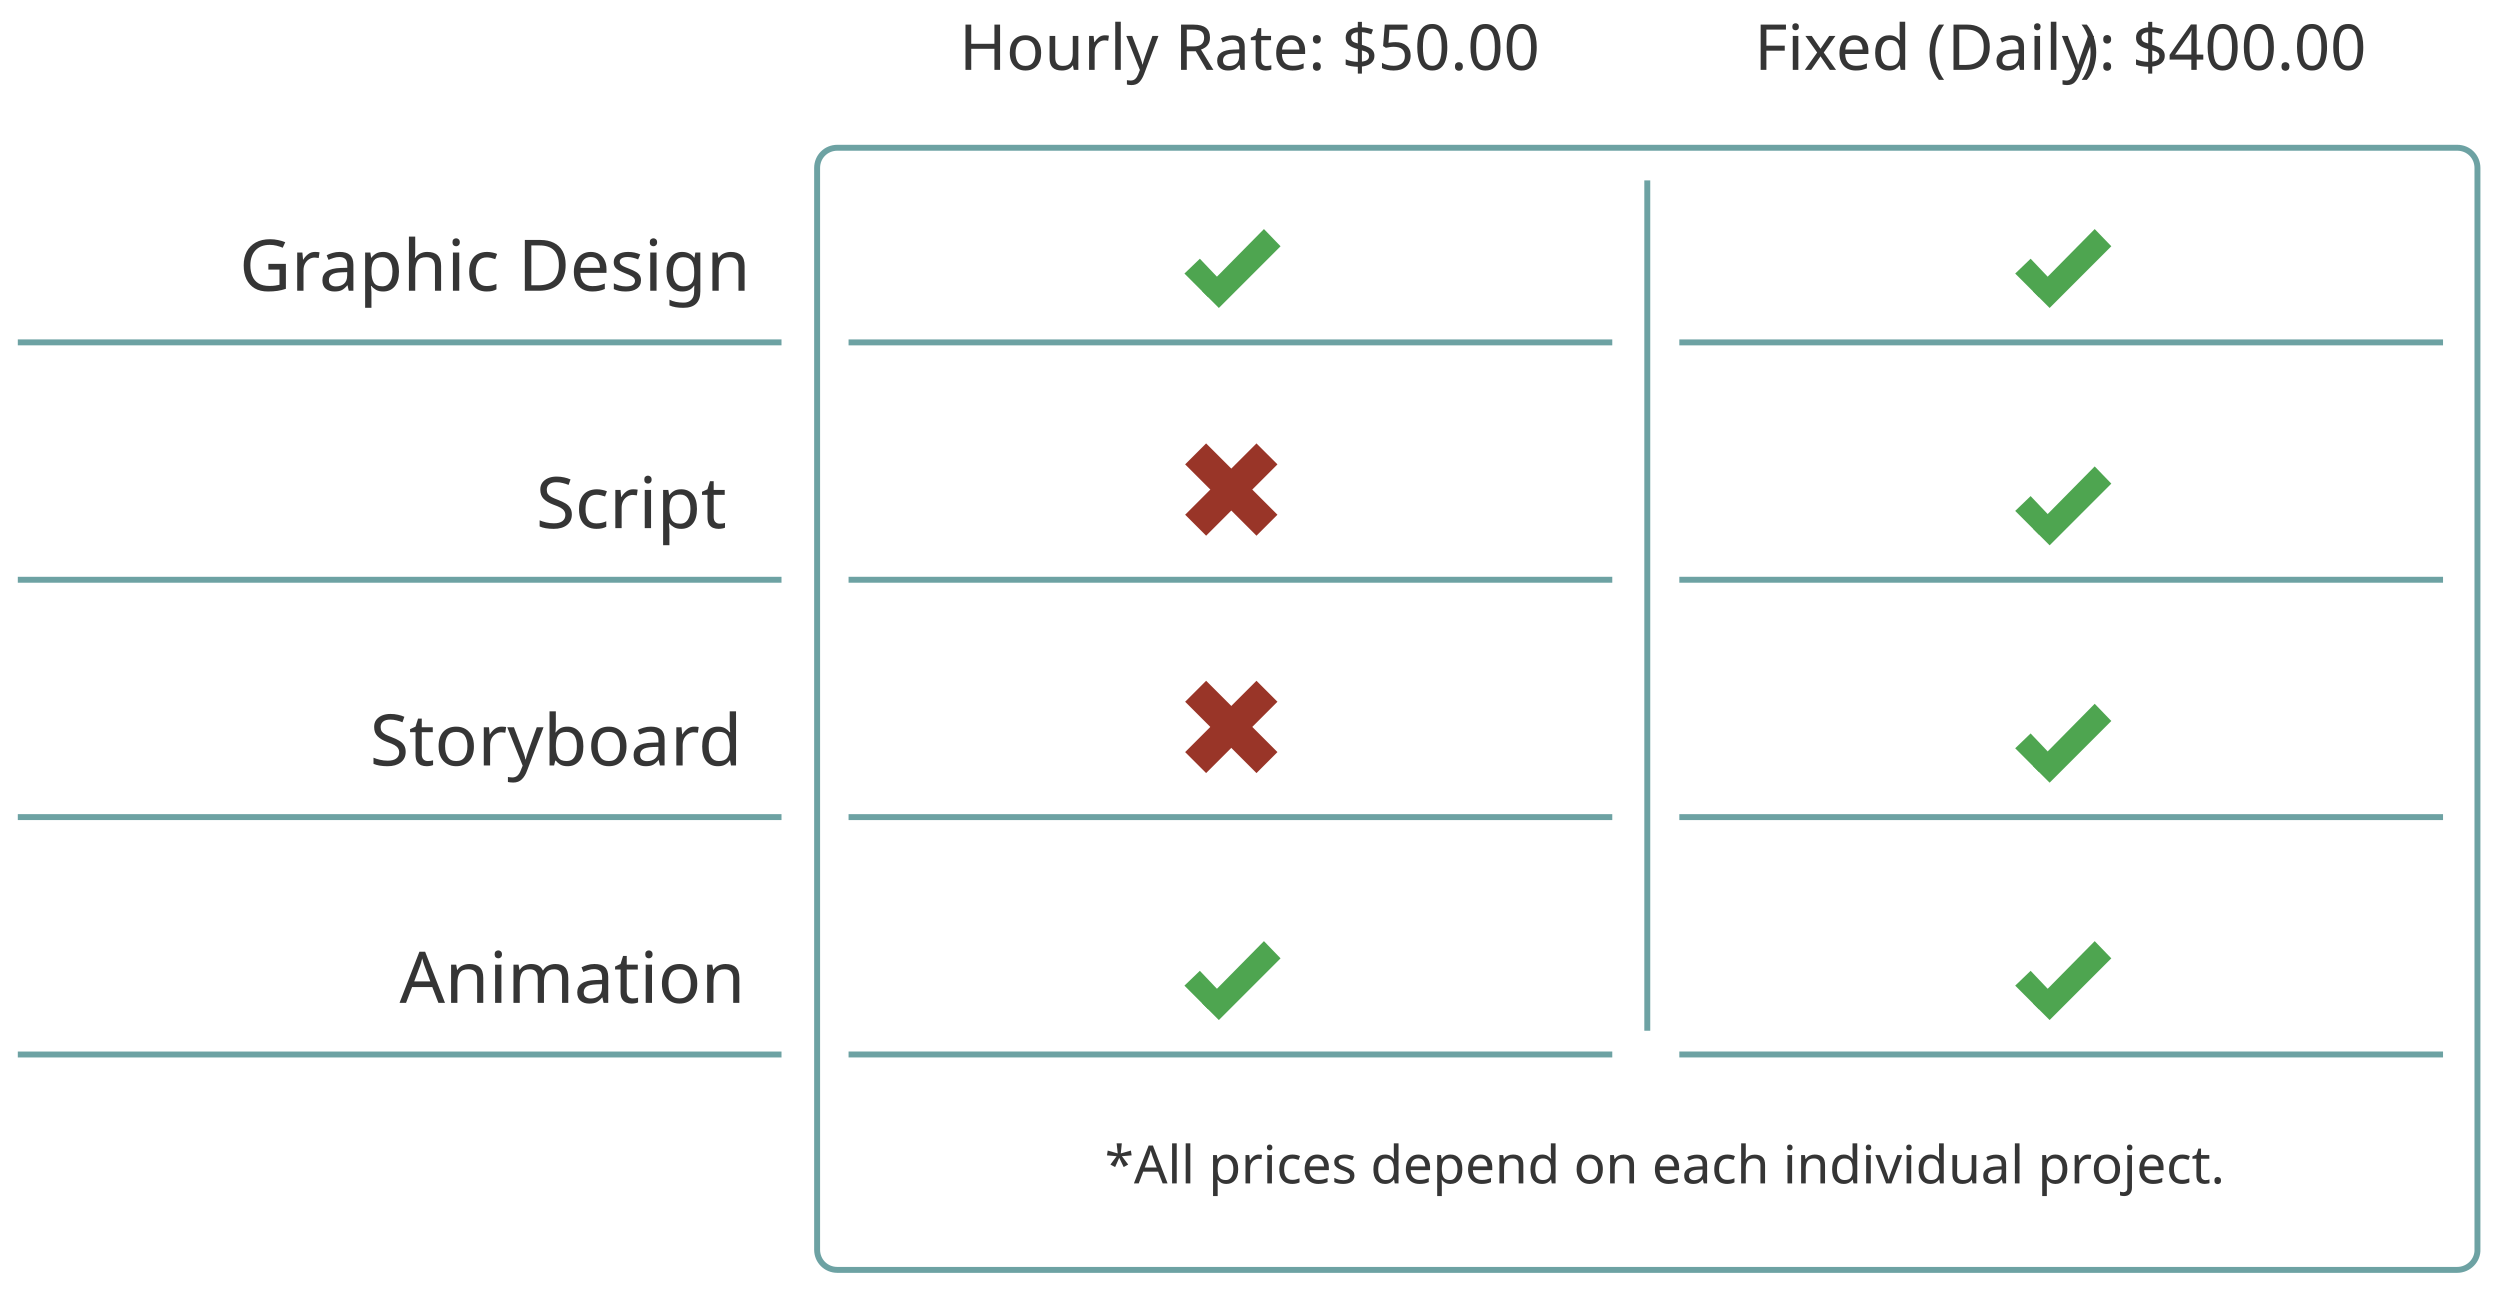
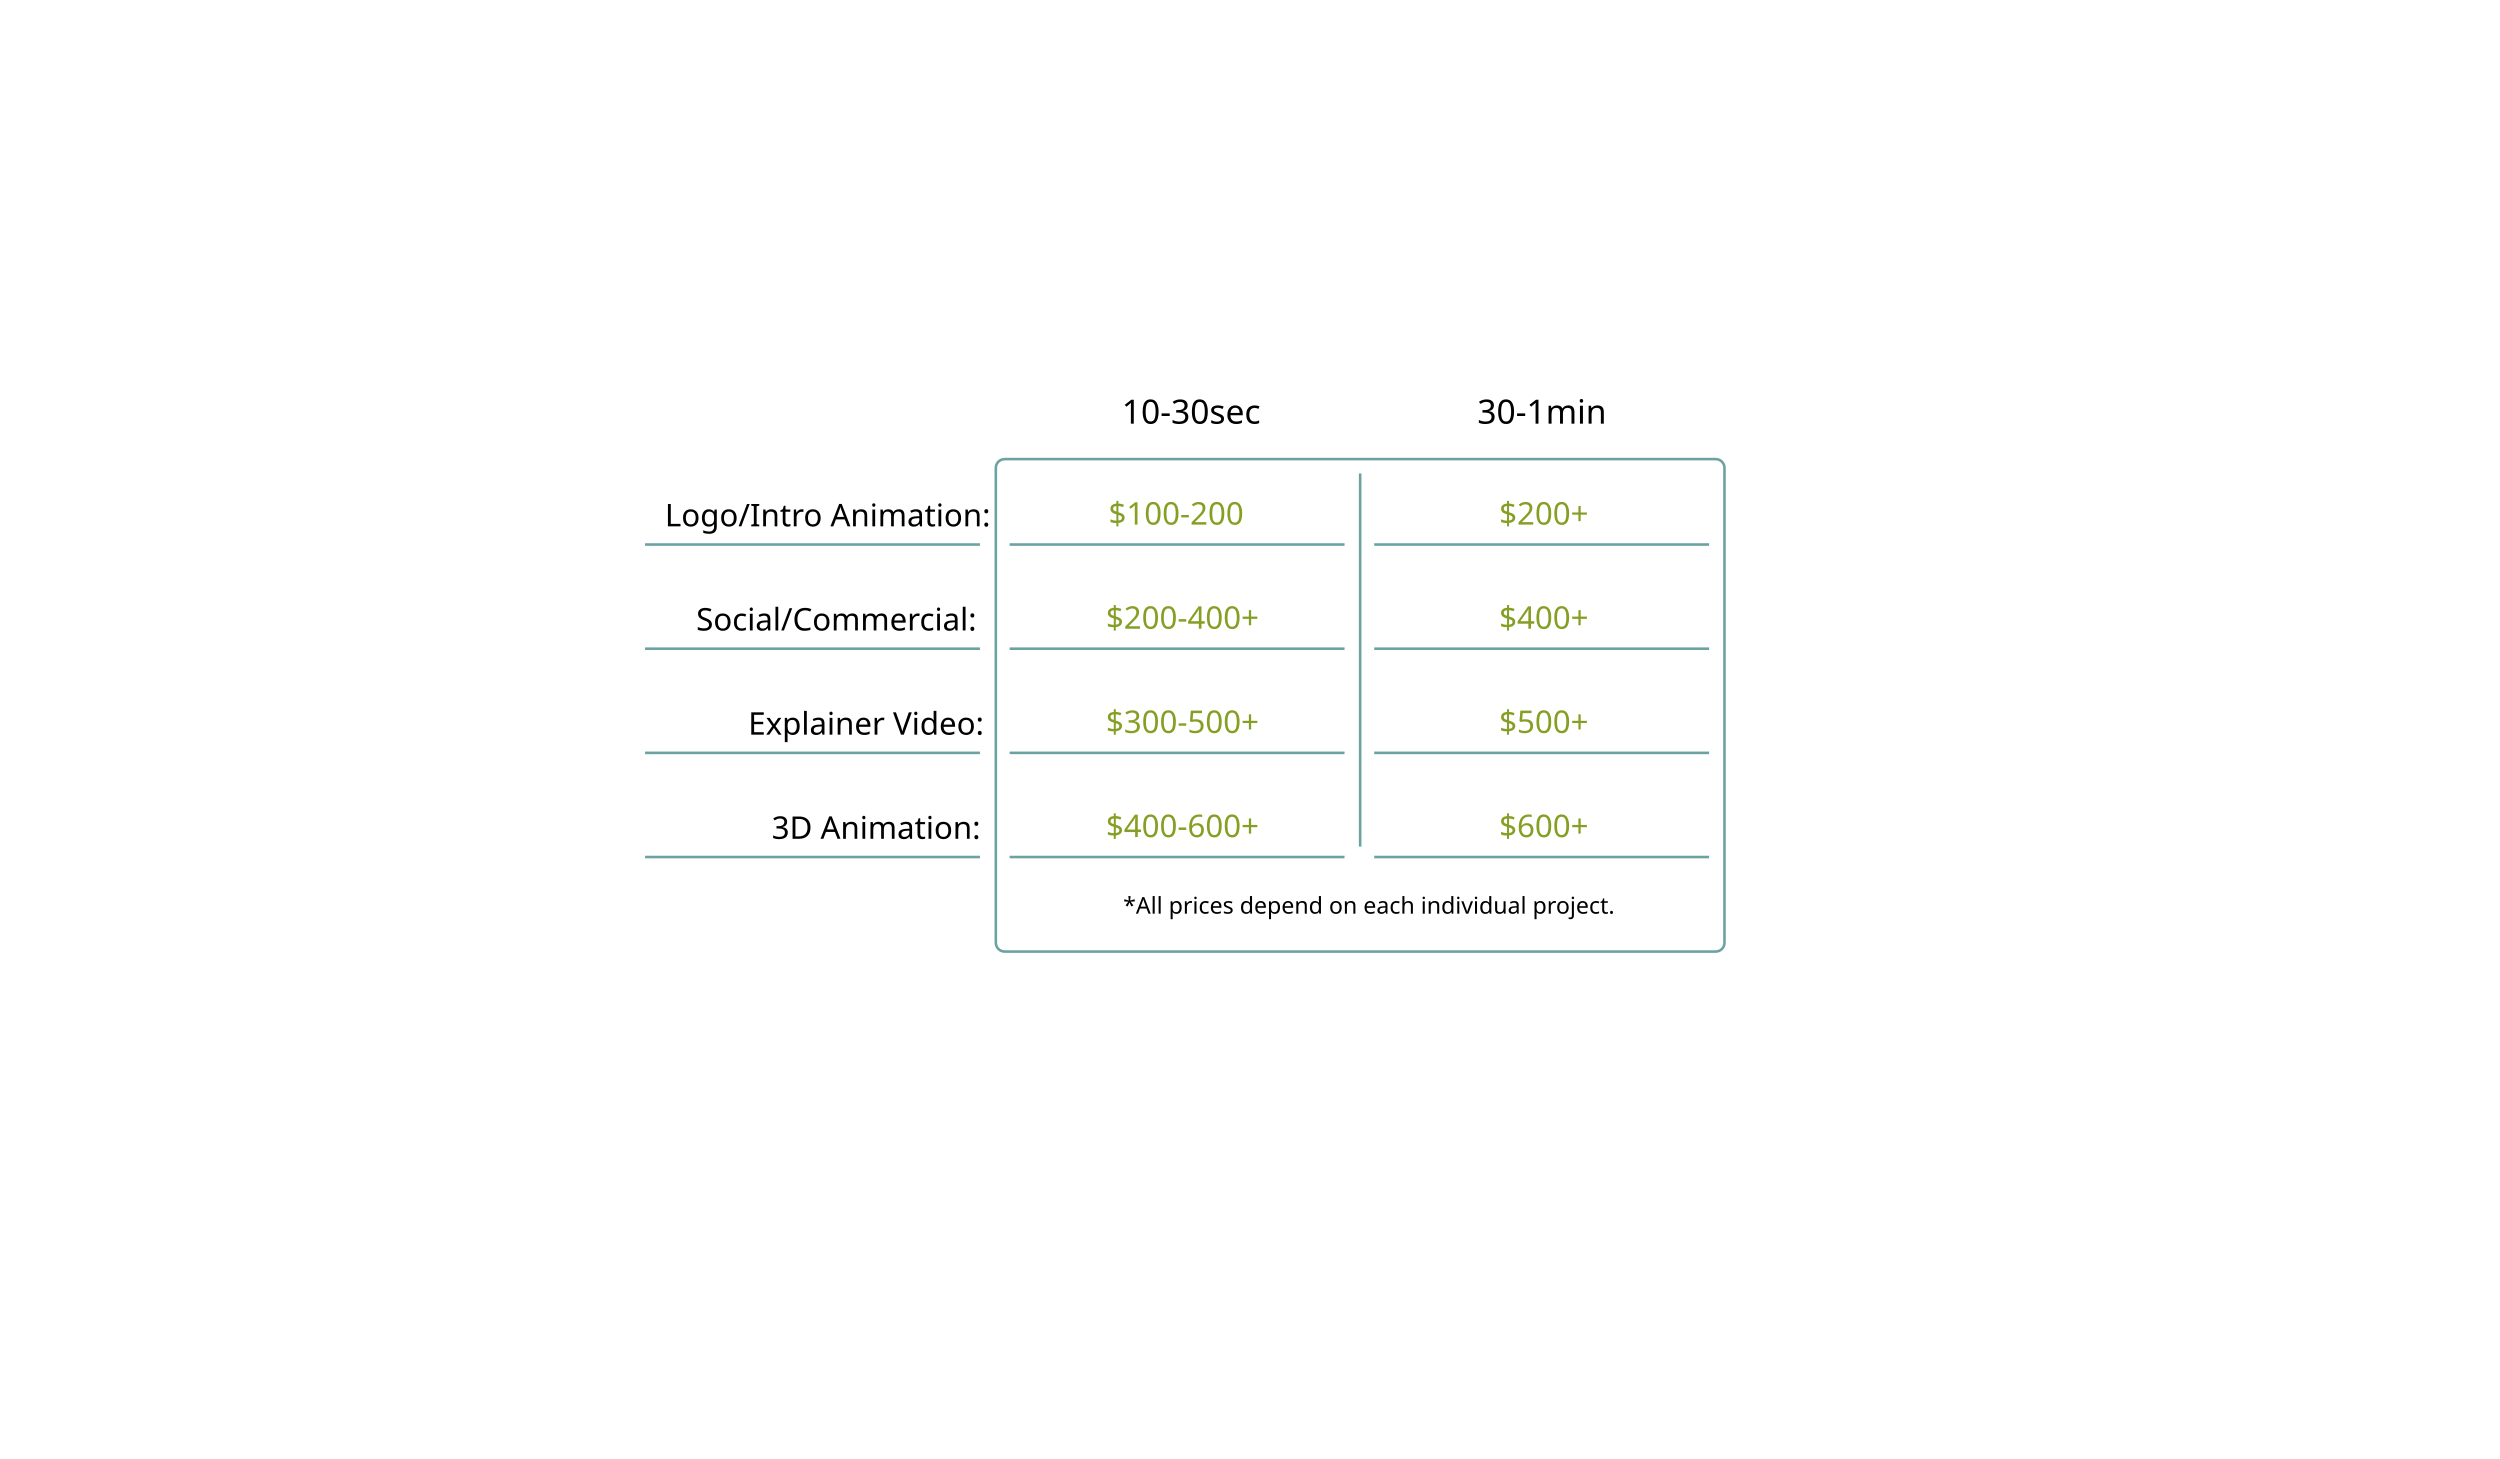
- <svg xmlns="http://www.w3.org/2000/svg" id="_x23_2" viewBox="0 0 421.3 218">
-   <style>.st0{fill:none;stroke:#6da2a3;stroke-miterlimit:10}.st1{fill:#353535}.st2{font-family:'Roboto-Regular'}.st3{font-size:8.893px}.st4{font-family:'Roboto-Bold'}.st5{font-size:10.668px}.st6{font-family:'Roboto-Italic'}.st7{font-family:'Roboto-Light'}.st8{font-size:12px}.st9{fill:#4ea550}.st10{fill:#993528}</style>
-   <g id="Lines_1_">
-     <path class="st0" d="M414.1 214h-273c-1.9 0-3.4-1.5-3.4-3.4V28.3c0-1.9 1.5-3.4 3.4-3.4h273c1.9 0 3.4 1.5 3.4 3.4v182.2c.1 1.9-1.5 3.5-3.4 3.5zM131.7 57.7H3M131.7 97.7H3M131.7 137.7H3M131.7 177.7H3" />
+ <svg xmlns="http://www.w3.org/2000/svg" version="1.1" id="_x23_1" x="0px" y="0px" viewBox="0 0 960 560" style="enable-background:new 0 0 960 560;" xml:space="preserve">
+   <style type="text/css">
+ 	.st0{font-family:'Roboto-Light';}
+ 	.st1{font-size:12px;}
+ 	.st2{fill:none;stroke:#6DA2A3;stroke-miterlimit:10;}
+ 	.st3{font-family:'Roboto-Regular';}
+ 	.st4{font-size:12.888px;}
+ 	.st5{fill:#859F24;}
+ 	.st6{font-family:'Roboto-Bold';}
+ 	.st7{font-size:8.893px;}
+ </style>
+   <g id="Left_Text">
+     <text transform="matrix(1 0 0 1 255.3332 202.1079)" class="st0 st1">Logo/Intro Animation:</text>
+     <text transform="matrix(1 0 0 1 267.3332 242.1079)" class="st0 st1">Social/Commercial:</text>
+     <text transform="matrix(1 0 0 1 287.3332 282.1079)" class="st0 st1">Explainer Video:</text>
+     <text transform="matrix(1 0 0 1 296.3332 322.1079)" class="st0 st1">3D Animation:</text>
+   </g>
+   <g id="Lines">
    <g>
-       <path class="st0" d="M271.7 57.7H143M271.7 97.7H143M271.7 137.7H143M271.7 177.7H143" />
-     </g>
-     <g>
-       <path class="st0" d="M411.7 57.7H283M411.7 97.7H283M411.7 137.7H283M411.7 177.7H283" />
-     </g>
-     <path class="st0" d="M277.6 30.4v143.3" />
-   </g>
-   <text transform="translate(186.188 199.423)" class="st1 st2 st3" id="Bottom_Text">*All prices depend on each individual project.</text>
-   <g id="Top_Text">
-     <text transform="translate(295.673 11.775)">
-       <tspan x="0" y="0" class="st1 st4 st5">Fixed (</tspan>
-       <tspan x="32.5" y="0" class="st1 st6 st5">Daily</tspan>
-       <tspan x="54.8" y="0" class="st1 st4 st5">): $400.00</tspan>
-     </text>
-     <text transform="translate(161.673 11.775)" class="st1 st4 st5">Hourly Rate: $50.00</text>
-   </g>
-   <g id="Left_Text_1_">
-     <text transform="translate(40.333 49)" class="st1 st7 st8">Graphic Design</text>
-     <text transform="translate(90.333 89)" class="st1 st7 st8">Script</text>
-     <text transform="translate(62.333 129)" class="st1 st7 st8">Storyboard</text>
-     <text transform="translate(67.333 169)" class="st1 st7 st8">Animation</text>
-   </g>
-   <g id="Right_Marks">
-     <path class="st9" d="M353 38.6l-7.8 7.9-2.6 2.6 2.8 2.8 10.4-10.4z" />
-     <path class="st9" d="M342.4 44l3.6 3.6-2.4 2.5-4-4 2.6-2.5 3.8 4zM353 78.6l-7.8 7.9-2.6 2.6 2.8 2.8 10.4-10.4z" />
-     <path class="st9" d="M342.4 84l3.6 3.6-2.4 2.5-4-4 2.6-2.5 3.8 4z" />
-     <g>
-       <path class="st9" d="M353 118.6l-7.8 7.9-2.6 2.6 2.8 2.8 10.4-10.4z" />
-       <path class="st9" d="M342.4 124l3.6 3.6-2.4 2.5-4-4 2.6-2.5 3.8 4z" />
-     </g>
-     <g>
-       <path class="st9" d="M353 158.6l-7.8 7.9-2.6 2.6 2.8 2.8 10.4-10.4z" />
-       <path class="st9" d="M342.4 164l3.6 3.6-2.4 2.5-4-4 2.6-2.5 3.8 4z" />
+       <path class="st2" d="M658.8,365.4h-273c-1.9,0-3.4-1.5-3.4-3.4V179.7c0-1.9,1.5-3.4,3.4-3.4h273c1.9,0,3.4,1.5,3.4,3.4V362    C662.2,363.9,660.7,365.4,658.8,365.4z" />
+       <g>
+         <line class="st2" x1="376.3" y1="209.1" x2="247.7" y2="209.1" />
+         <line class="st2" x1="376.3" y1="249.1" x2="247.7" y2="249.1" />
+         <line class="st2" x1="376.3" y1="289.1" x2="247.7" y2="289.1" />
+         <line class="st2" x1="376.3" y1="329.1" x2="247.7" y2="329.1" />
+       </g>
+       <g>
+         <line class="st2" x1="516.3" y1="209.1" x2="387.7" y2="209.1" />
+         <line class="st2" x1="516.3" y1="249.1" x2="387.7" y2="249.1" />
+         <line class="st2" x1="516.3" y1="289.1" x2="387.7" y2="289.1" />
+         <line class="st2" x1="516.3" y1="329.1" x2="387.7" y2="329.1" />
+       </g>
+       <g>
+         <line class="st2" x1="656.3" y1="209.1" x2="527.7" y2="209.1" />
+         <line class="st2" x1="656.3" y1="249.1" x2="527.7" y2="249.1" />
+         <line class="st2" x1="656.3" y1="289.1" x2="527.7" y2="289.1" />
+         <line class="st2" x1="656.3" y1="329.1" x2="527.7" y2="329.1" />
+       </g>
+       <line class="st2" x1="522.3" y1="181.8" x2="522.3" y2="325.1" />
    </g>
  </g>
-   <g id="Left_Marks">
-     <path class="st9" d="M213 38.6l-7.8 7.9-2.6 2.6 2.8 2.8 10.4-10.4z" />
-     <path class="st9" d="M202.4 44l3.6 3.6-2.4 2.5-4-4 2.6-2.5 3.8 4zM213 158.6l-7.8 7.9-2.6 2.6 2.8 2.8 10.4-10.4z" />
-     <path class="st9" d="M202.4 164l3.6 3.6-2.4 2.5-4-4 2.6-2.5 3.8 4z" />
-     <g>
-       <path class="st10" d="M199.72 86.743l12.02-12.02 3.536 3.535-12.02 12.02z" />
-       <path class="st10" d="M199.72 78.258l3.535-3.535 12.02 12.02-3.534 3.536z" />
-     </g>
-     <g>
-       <path class="st10" d="M199.72 126.743l12.02-12.02 3.536 3.535-12.02 12.02z" />
-       <path class="st10" d="M199.72 118.258l3.535-3.536 12.02 12.02-3.535 3.537z" />
-     </g>
+   <g id="Choices">
+     <text transform="matrix(1 0 0 1 430.7905 162.7002)" class="st3 st4">10-30sec</text>
+     <text transform="matrix(1 0 0 1 567.2959 162.7002)" class="st3 st4">30-1min</text>
  </g>
+   <g id="Per._Price">
+     <text transform="matrix(1 0 0 1 425.6667 201.4414)" class="st5 st6 st1">$100-200</text>
+     <text transform="matrix(1 0 0 1 424.6667 241.4414)" class="st5 st6 st1">$200-400+</text>
+     <text transform="matrix(1 0 0 1 424.6667 281.4414)" class="st5 st6 st1">$300-500+</text>
+     <text transform="matrix(1 0 0 1 424.6667 321.4414)" class="st5 st6 st1">$400-600+</text>
+   </g>
+   <g id="Comm._Price">
+     <text transform="matrix(1 0 0 1 575.6667 321.4414)" class="st5 st6 st1">$600+</text>
+     <text transform="matrix(1 0 0 1 575.6667 281.4414)" class="st5 st6 st1">$500+</text>
+     <text transform="matrix(1 0 0 1 575.6667 241.4414)" class="st5 st6 st1">$400+</text>
+     <text transform="matrix(1 0 0 1 575.6667 201.4414)" class="st5 st6 st1">$200+</text>
+   </g>
+   <text transform="matrix(1 0 0 1 431.2892 350.8415)" class="st3 st7">*All prices depend on each individual project. </text>
</svg>
